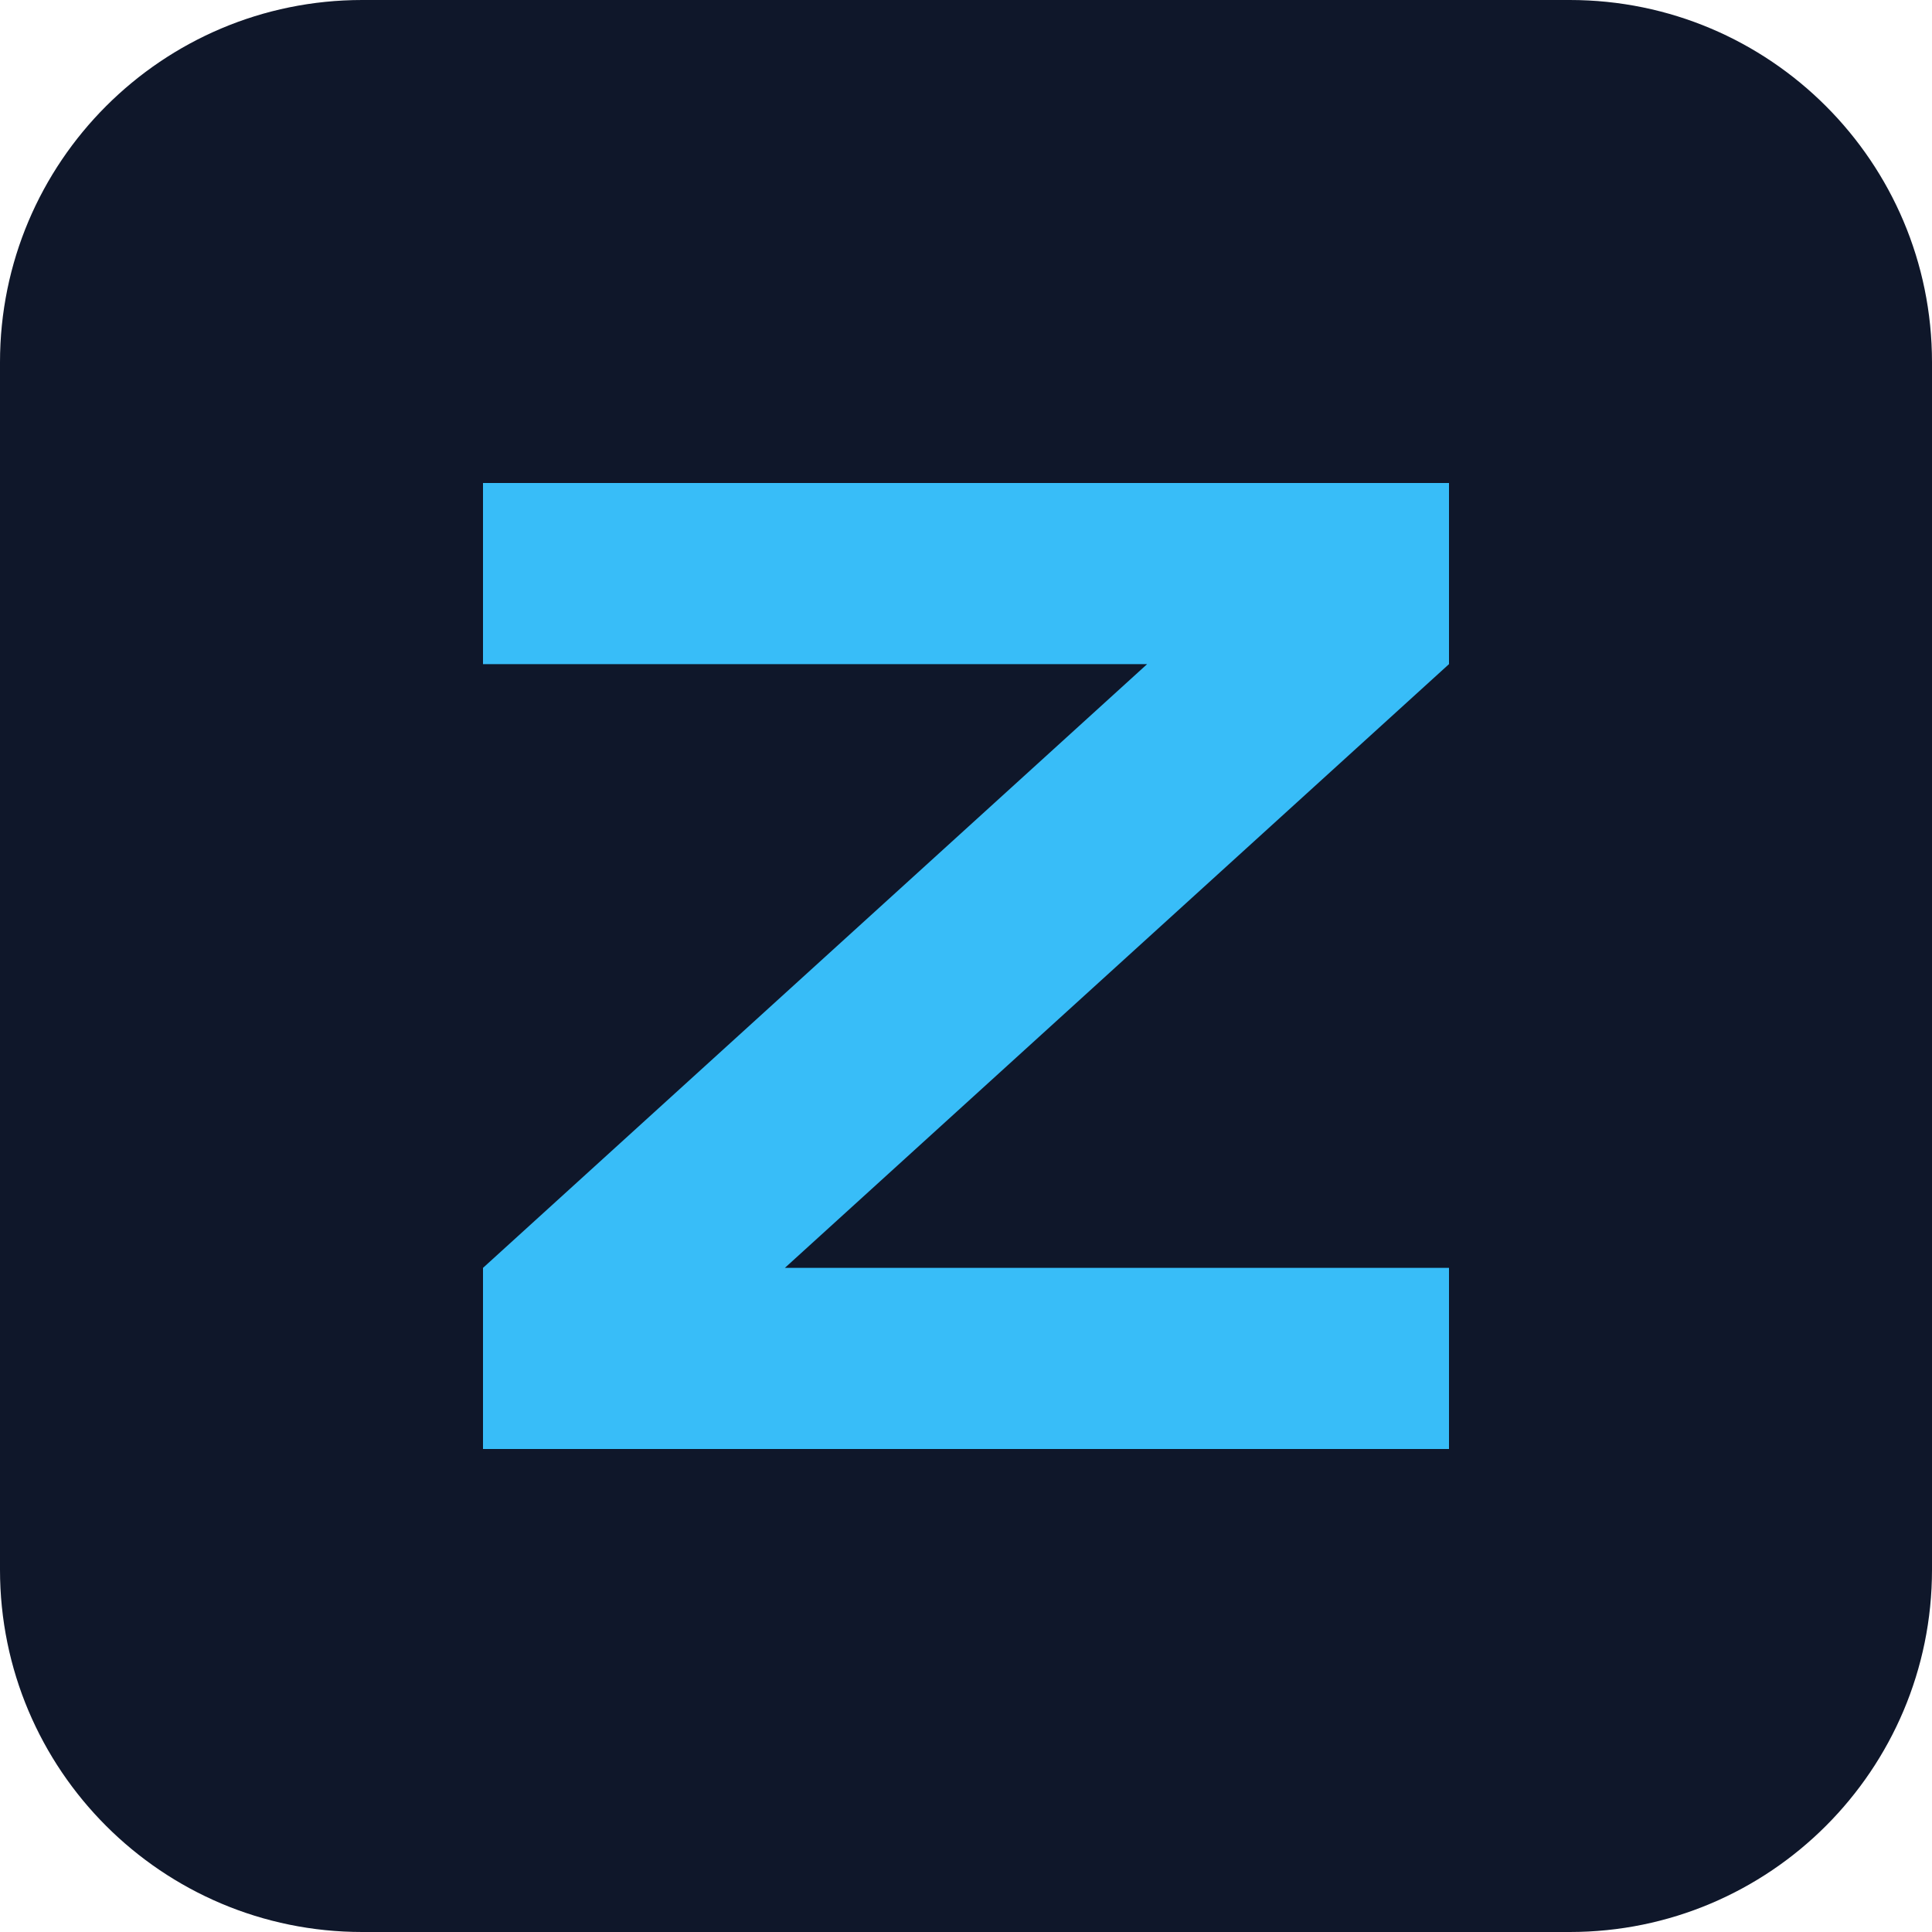
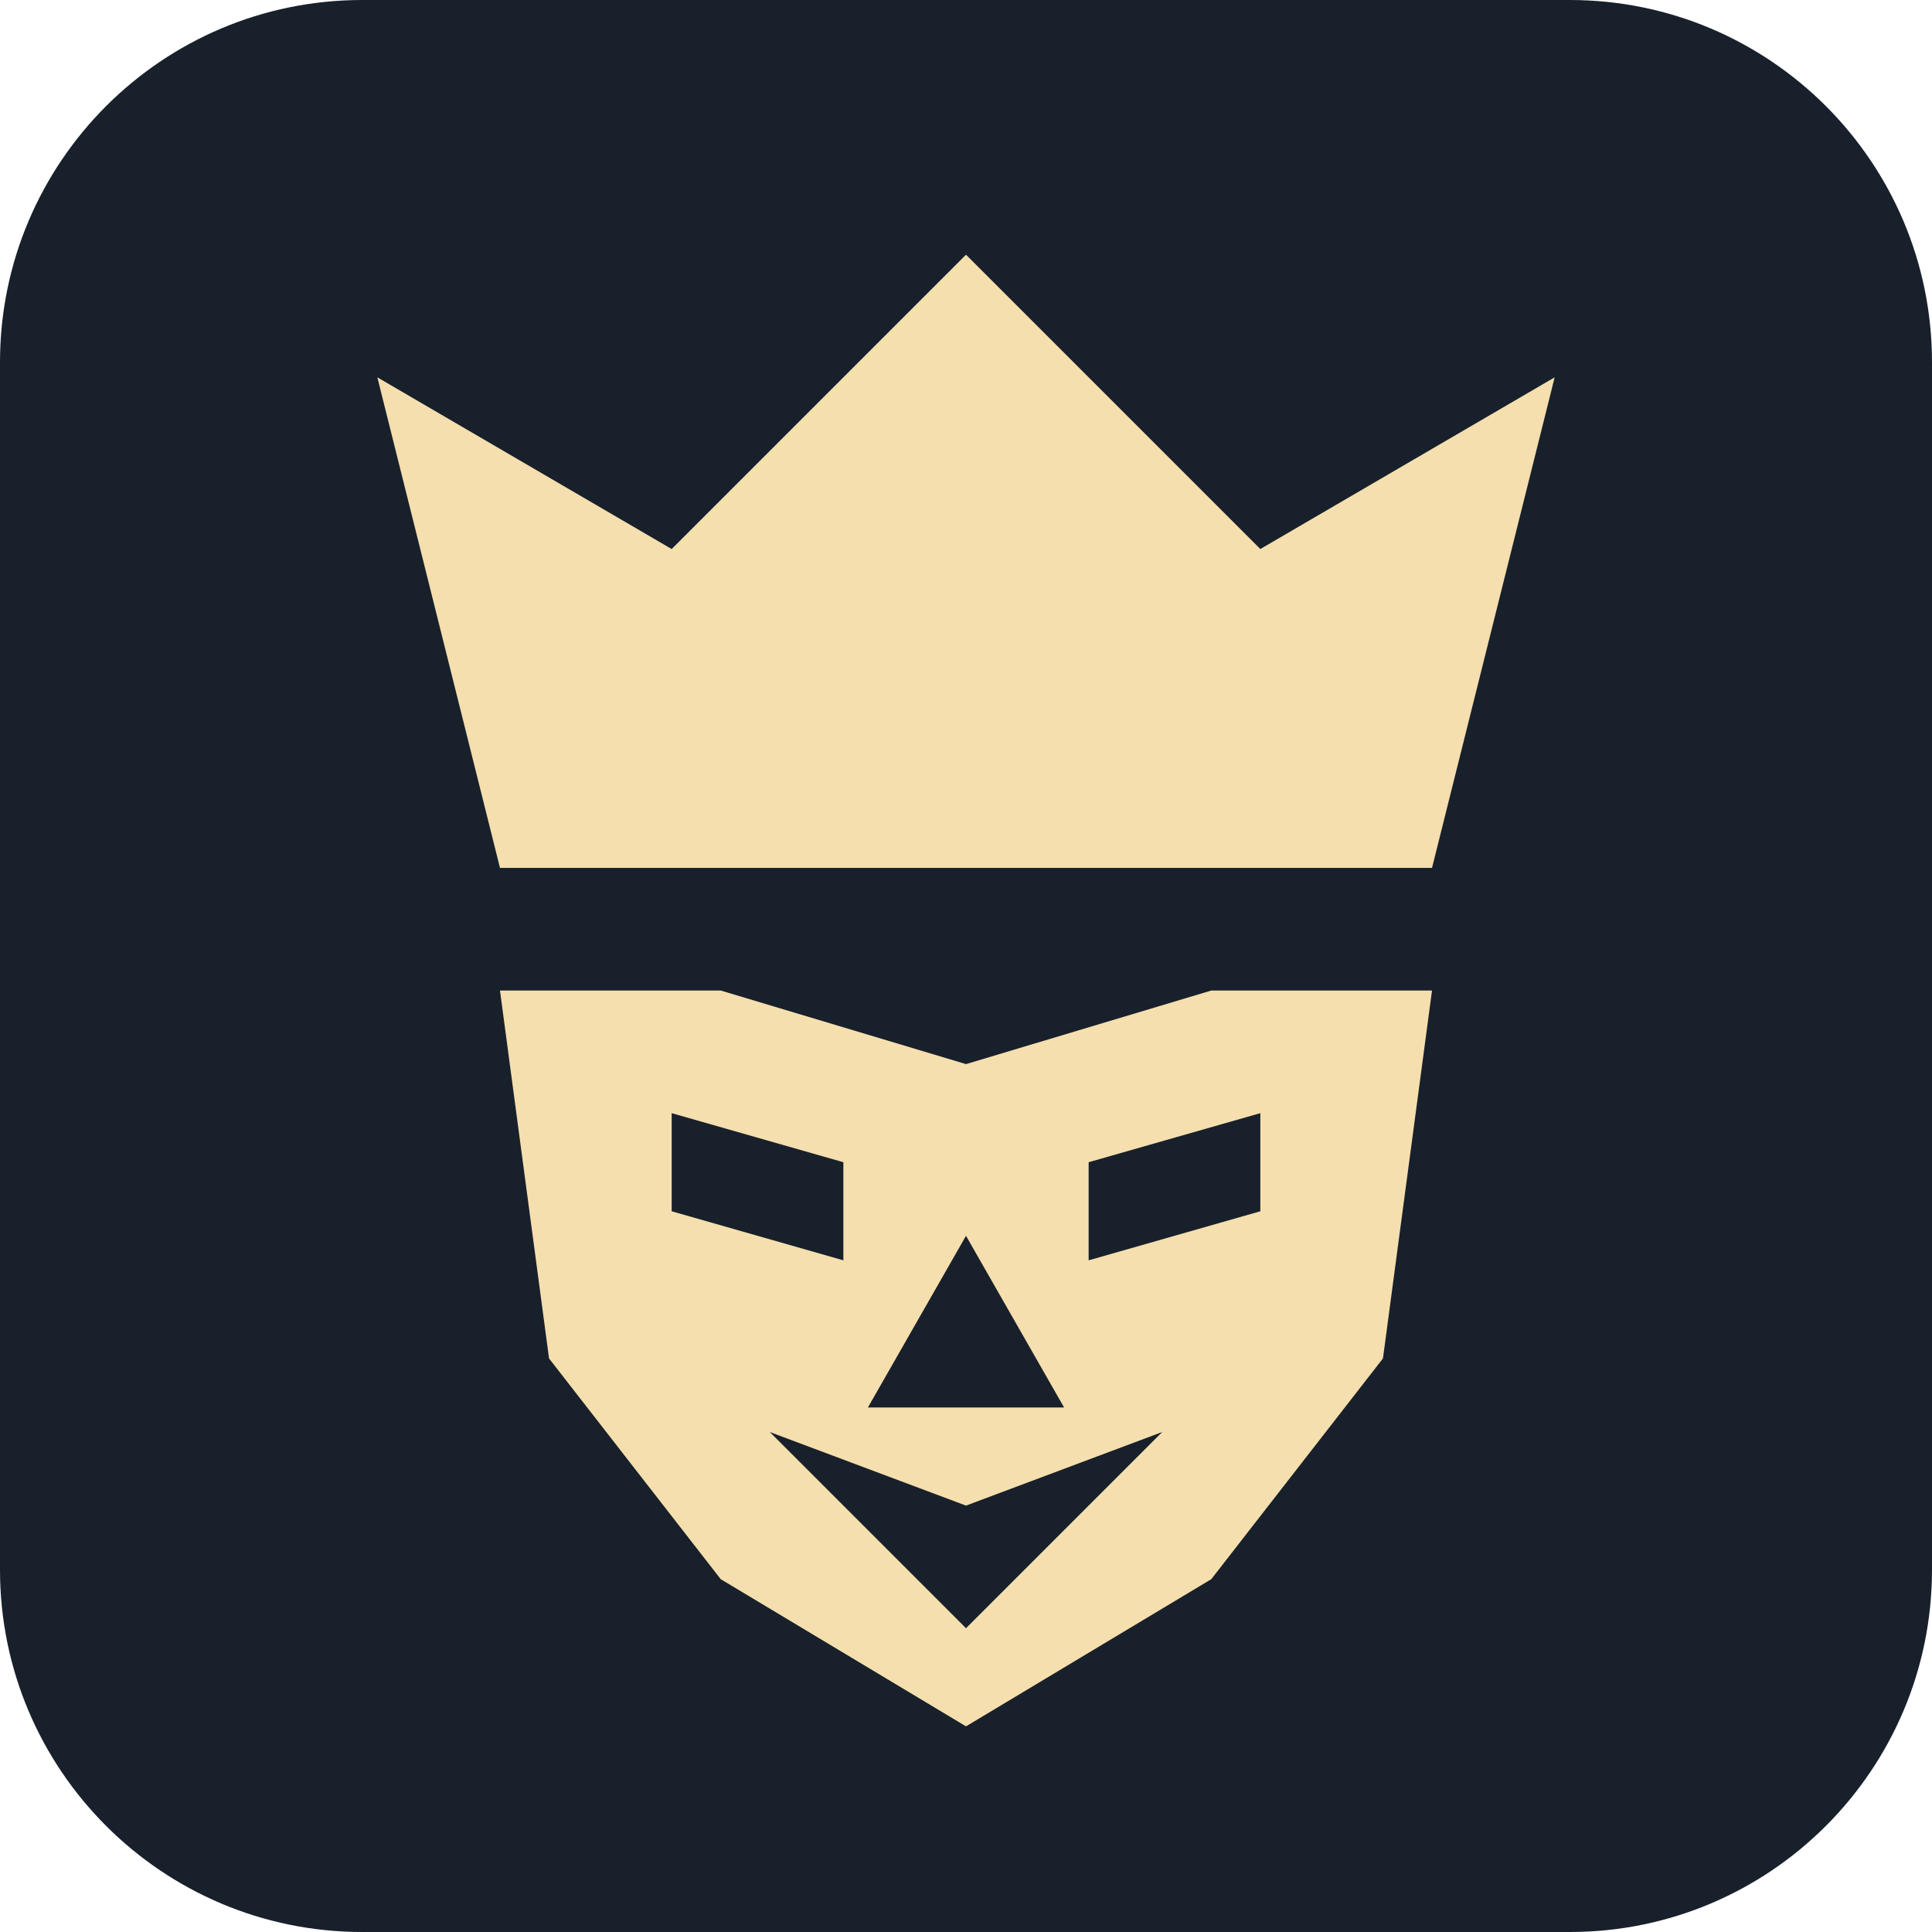
- <svg xmlns="http://www.w3.org/2000/svg" width="512" height="512" viewBox="0 0 512 512">
-   <rect width="512" height="512" rx="96" fill="#0f172a" />
-   <path d="M128 128h256v48L208 336h176v48H128v-48l176-160H128z" fill="#38bdf8" />
+ <svg xmlns="http://www.w3.org/2000/svg" width="64" height="64" viewBox="0 0 64 64">
+   <rect width="64" height="64" rx="12" fill="#18202b" />
+   <g transform="translate(6 6) scale(0.8125)">
+     <g fill="#f5dfae" fill-rule="evenodd">
+       <path d="M8 8 20 15 32 3 44 15 56 8 51 28H13Z M13 33 22 33 32 36 42 33H51L49 48 42 57 32 63 22 57 15 48Z M20 38V42L27 44V40Z M44 38 37 40V44L44 42Z M32 43 28 50H36Z M24 51 32 59 40 51 32 54Z" />
+     </g>
+   </g>
</svg>
